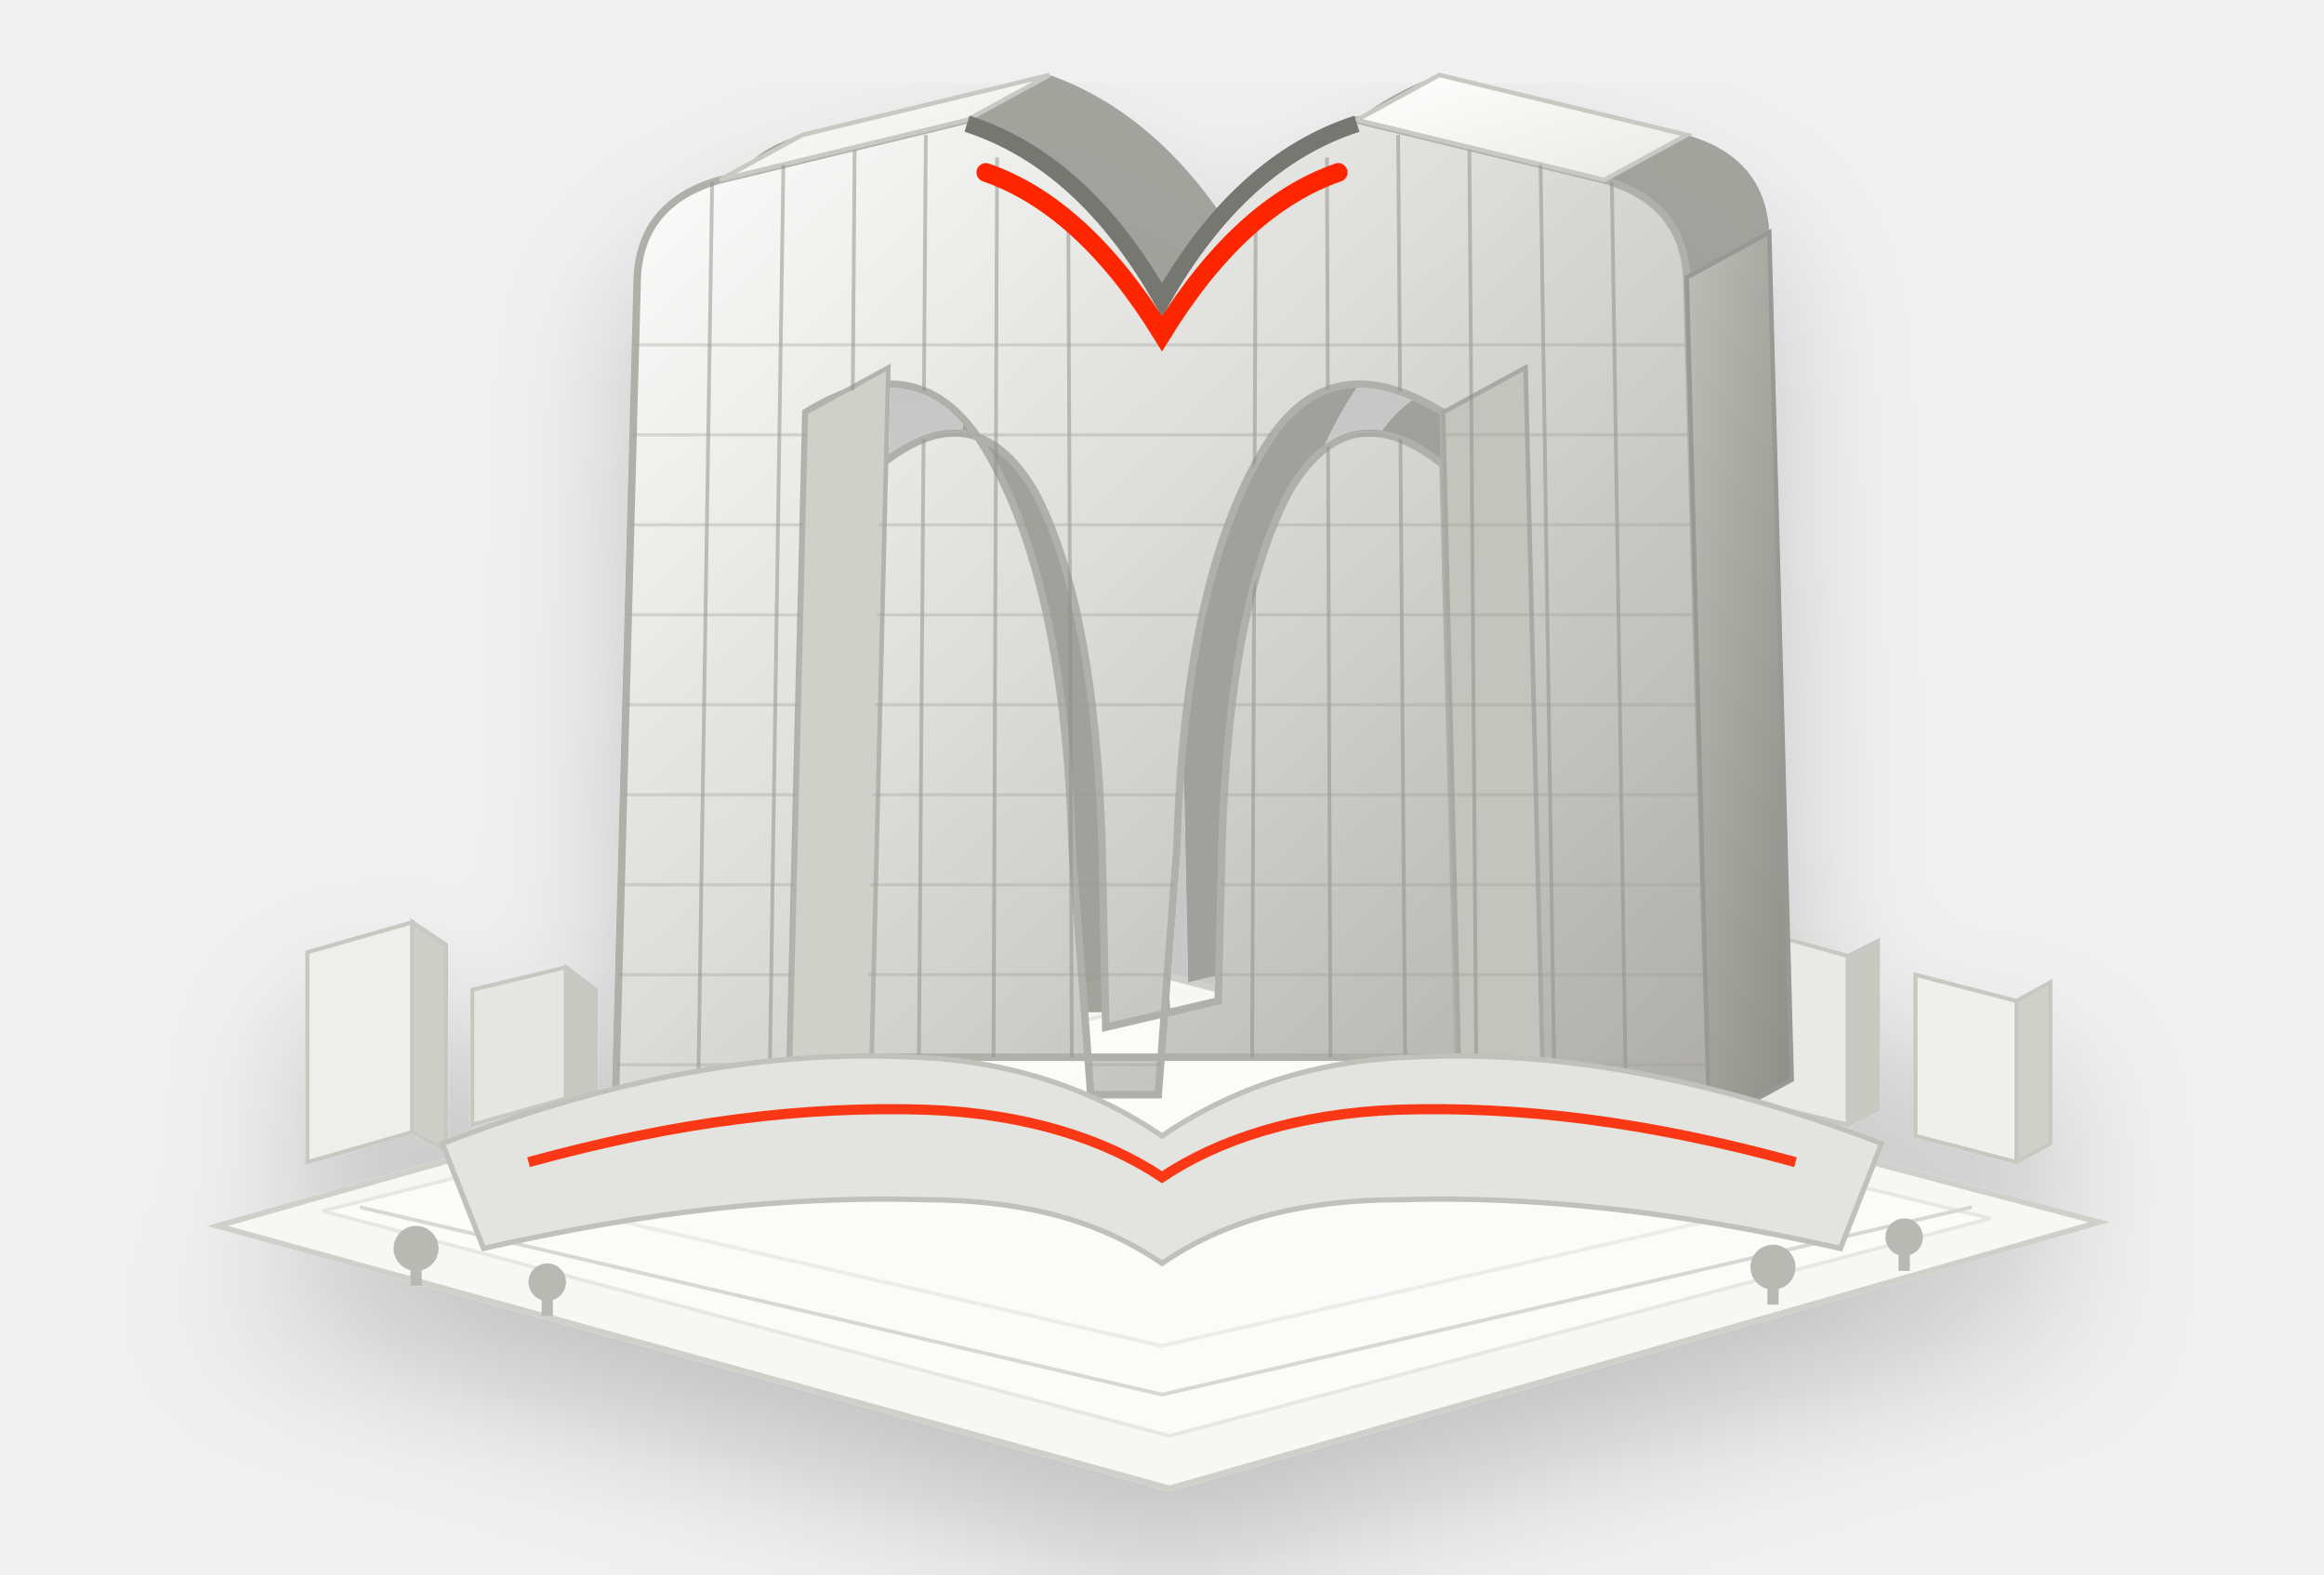
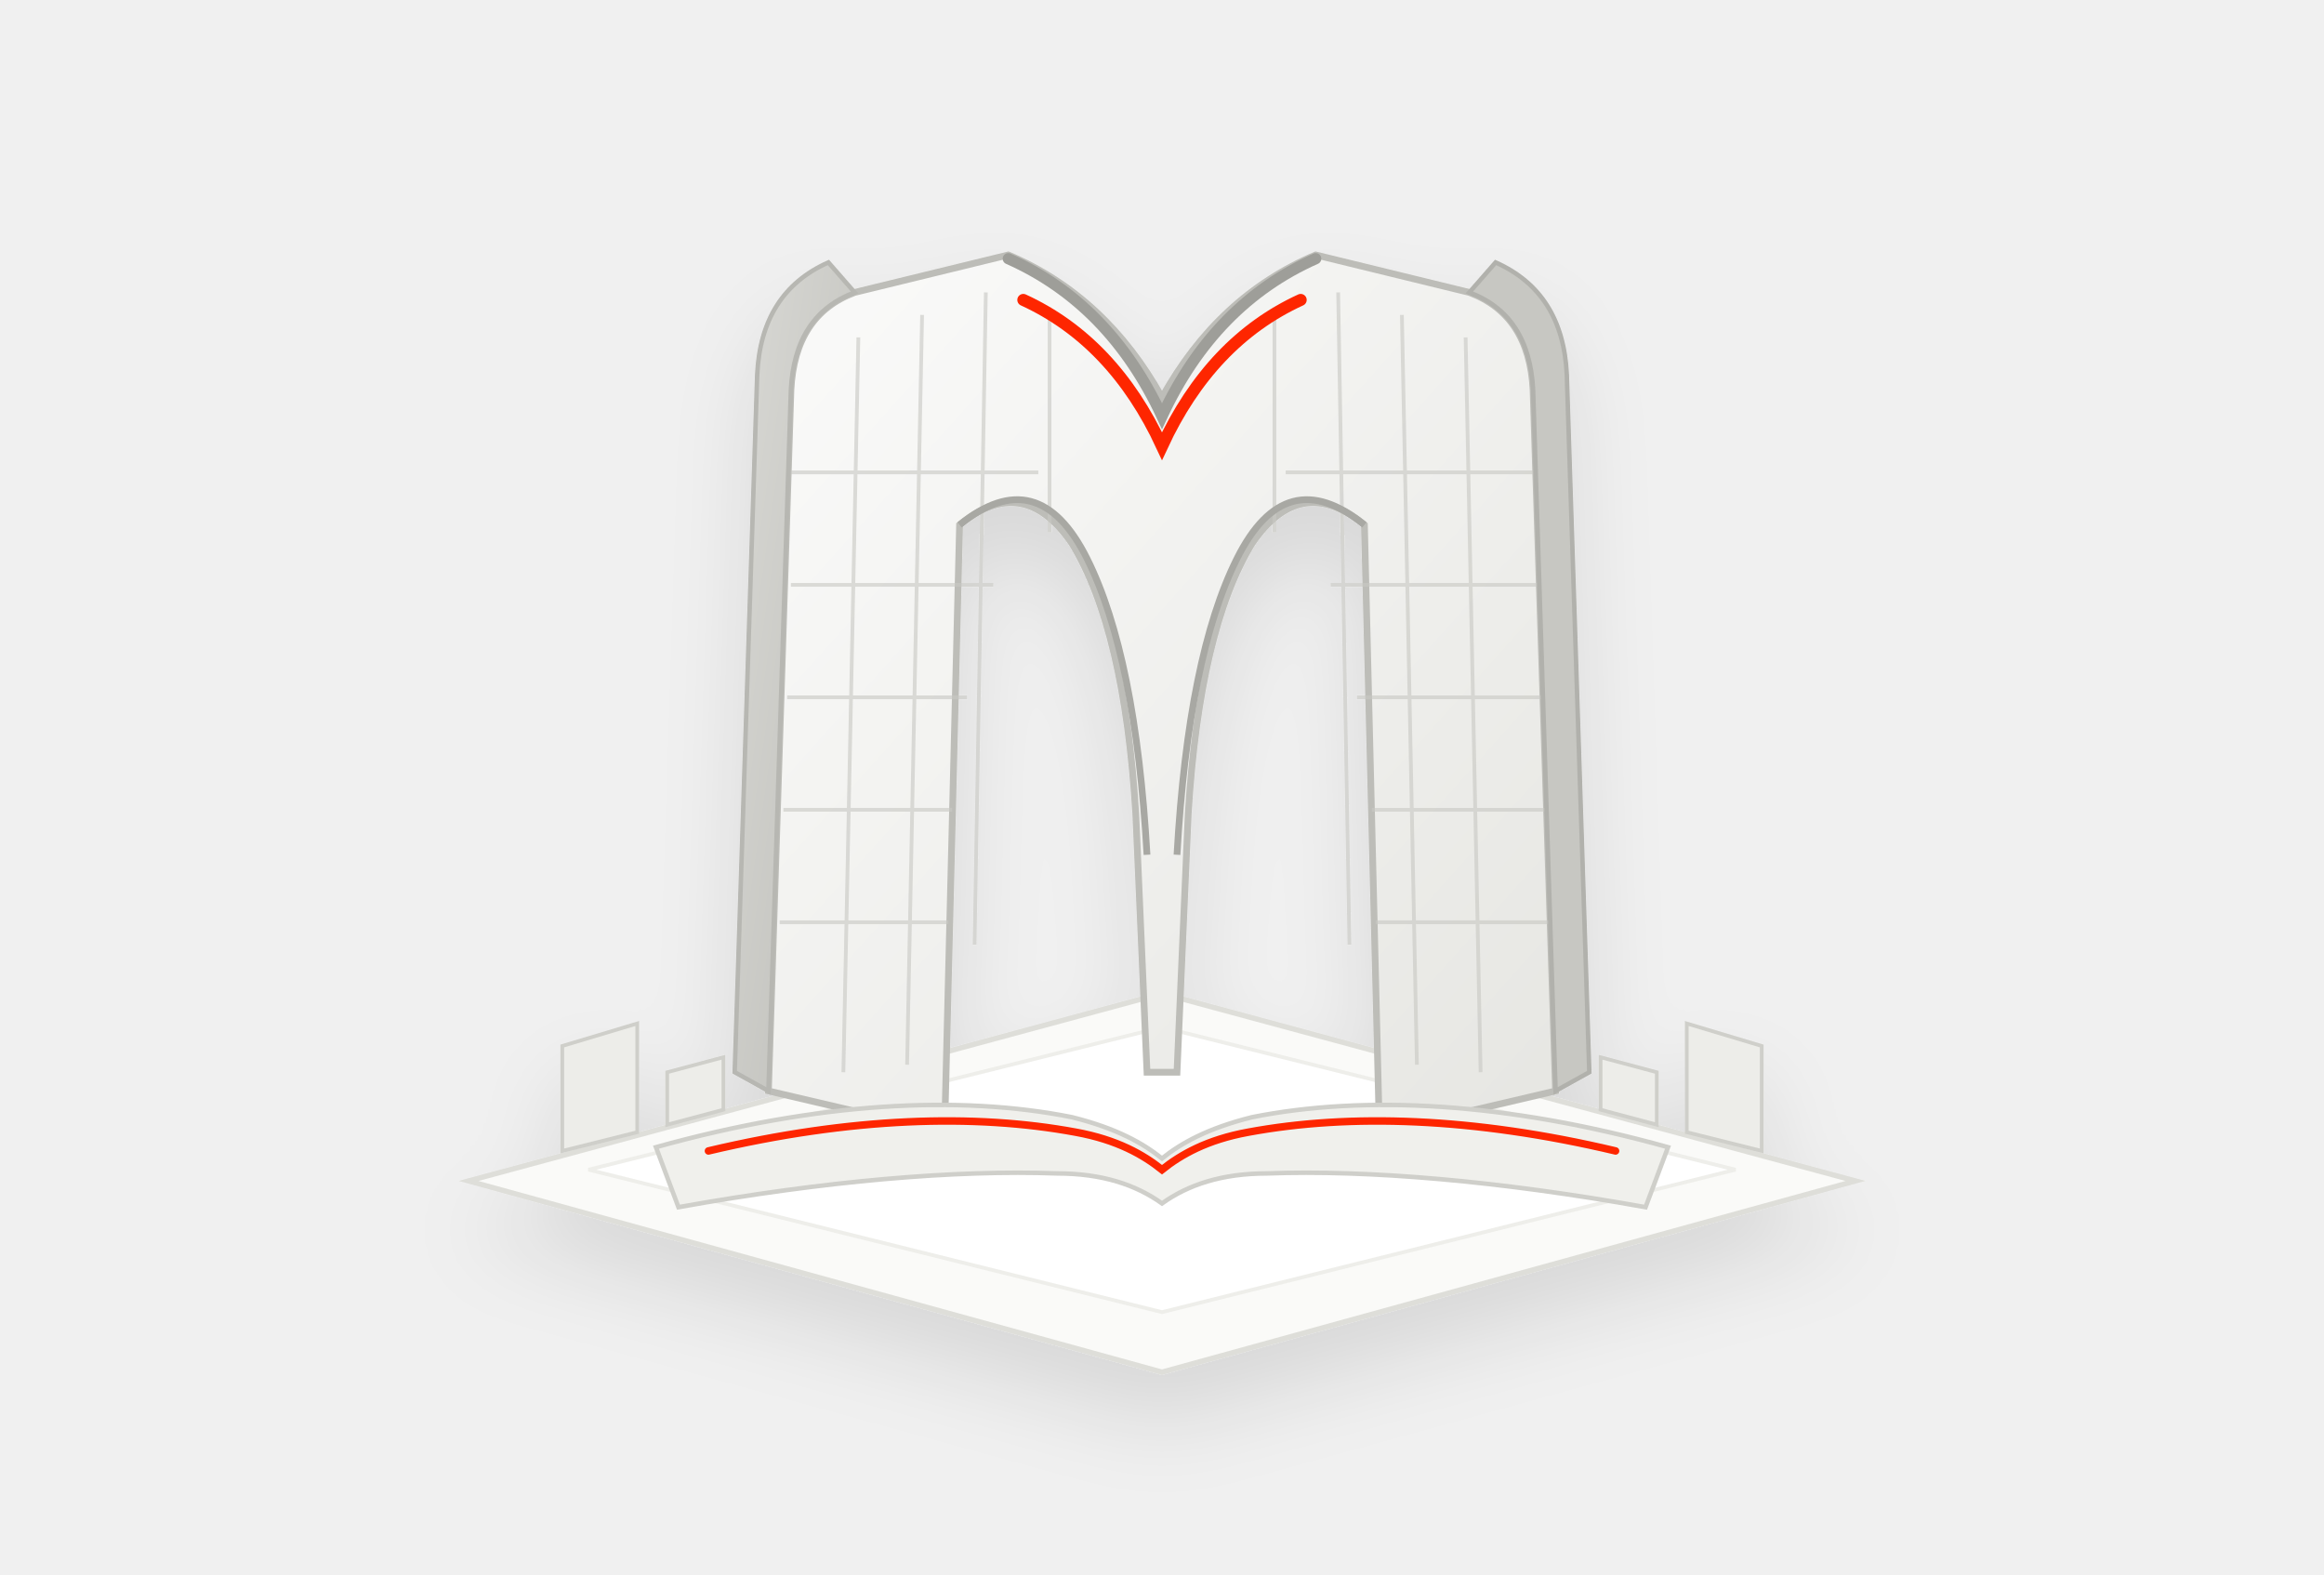
<svg xmlns="http://www.w3.org/2000/svg" viewBox="0 0 620 420" fill="none">
  <defs>
    <linearGradient id="glass" x1="0" y1="0" x2="1" y2="1">
-       <stop offset="0" stop-color="#fefefe" />
-       <stop offset=".42" stop-color="#ddddda" />
-       <stop offset="1" stop-color="#aaa9a5" />
+       <stop stop-color="#fbfbfa" />
+       <stop offset="1" stop-color="#e6e6e2" />
    </linearGradient>
    <linearGradient id="side" x1="0" y1="0" x2="1" y2="1">
-       <stop offset="0" stop-color="#bdbdb8" />
-       <stop offset="1" stop-color="#8e8e89" />
+       <stop stop-color="#d9d9d5" />
+       <stop offset="1" stop-color="#bdbdb8" />
    </linearGradient>
-     <linearGradient id="top" x1="0" y1="0" x2="1" y2="1">
-       <stop offset="0" stop-color="#ffffff" />
-       <stop offset="1" stop-color="#e9e9e5" />
-     </linearGradient>
-     <filter id="shadow" x="-30%" y="-30%" width="180%" height="220%">
-       <feDropShadow dx="0" dy="22" stdDeviation="18" flood-color="#000" flood-opacity=".18" />
+     <filter id="shadow" x="-30%" y="-30%" width="180%" height="190%">
+       <feDropShadow dx="0" dy="13" stdDeviation="11" flood-color="#000" flood-opacity=".10" />
    </filter>
-     <clipPath id="frontClip">
-       <path fill-rule="evenodd" d="M164 300 L170 74 Q171 54 192 48 L258 32 Q289 43 310 79 Q331 43 362 32 L428 48 Q449 54 450 74 L456 300 L390 316 L385 110 Q354 91 337 120 Q316 155 314 226 L309 292 L291 292 L286 226 Q284 155 263 120 Q246 91 215 110 L210 316 Z M235 124 Q260 104 276 131 Q292 161 294 225 L295 274 L325 267 L326 225 Q328 161 344 131 Q360 104 385 124 L389 282 L231 282 Z" />
-     </clipPath>
  </defs>
  <g filter="url(#shadow)">
-     <polygon points="58,327 302,258 560,326 312,397" fill="#f7f7f4" stroke="#d0d0ca" stroke-width="1.5" />
-     <polygon points="86,323 302,269 531,325 312,383" fill="#fbfbfa" stroke="#e8e8e3" stroke-width="1" />
-     <path d="M96 322 L310 372 L526 322" stroke="#d8d8d2" stroke-width="1" />
-     <path d="M123 316 L310 359 L498 316" stroke="#ecece8" stroke-width="1" />
-     <g stroke="#c8c8c2" stroke-width="1.1">
-       <polygon points="82,310 110,302 110,246 82,254" fill="#eeeeea" />
-       <polygon points="110,302 119,307 119,252 110,246" fill="#cecec9" />
-       <polygon points="126,300 151,293 151,258 126,264" fill="#e6e6e2" />
-       <polygon points="151,293 159,298 159,264 151,258" fill="#c8c8c3" />
-       <polygon points="468,294 493,300 493,255 468,248" fill="#e9e9e5" />
-       <polygon points="493,300 501,296 501,251 493,255" fill="#c9c9c4" />
-       <polygon points="511,303 538,310 538,267 511,260" fill="#efefeb" />
-       <polygon points="538,310 547,305 547,262 538,267" fill="#d0d0cb" />
+     <polygon points="125,315 310,265 495,315 310,366" fill="#fafaf8" stroke="#deded9" stroke-width="1.4" />
+     <polygon points="157,312 310,274 463,312 310,350" fill="#fff" stroke="#eeeeea" />
+     <path d="M205 291 L211 104 Q212 84 228 78 L269 68 Q295 79 310 106 Q325 79 351 68 L392 78 Q408 84 409 104 L415 291 L368 302 L364 140 Q347 126 334 145 Q320 168 317 217 L314 286 L306 286 L303 217 Q300 168 286 145 Q273 126 256 140 L252 302 Z" fill="url(#glass)" stroke="#bdbdb8" stroke-width="1.8" />
+     <path d="M205 291 L196 286 L202 100 Q203 78 221 70 L228 78 Q212 84 211 104 Z" fill="url(#side)" stroke="#b7b7b2" stroke-width="1.2" />
+     <path d="M409 104 Q408 84 392 78 L399 70 Q417 78 418 100 L424 286 L415 291 Z" fill="#c7c7c2" stroke="#b1b1ac" stroke-width="1.2" />
+     <g stroke="#c8c8c3" stroke-width="1" opacity=".62">
+       <path d="M229 90 L225 286" />
+       <path d="M246 84 L242 284" />
+       <path d="M263 78 L260 252" />
+       <path d="M280 82 L280 142" />
+       <path d="M391 90 L395 286" />
+       <path d="M374 84 L378 284" />
+       <path d="M357 78 L360 252" />
+       <path d="M340 82 L340 142" />
+       <path d="M211 126 H277" />
+       <path d="M211 156 H265" />
+       <path d="M210 186 H258" />
+       <path d="M209 216 H254" />
+       <path d="M208 246 H253" />
+       <path d="M343 126 H409" />
+       <path d="M355 156 H410" />
+       <path d="M362 186 H411" />
+       <path d="M366 216 H412" />
+       <path d="M367 246 H413" />
    </g>
-     <path fill-rule="evenodd" d="M186 287 L192 62 Q193 42 214 36 L280 20 Q311 31 332 67 Q353 31 384 20 L450 36 Q471 42 472 62 L478 288 L412 304 L407 98 Q376 79 359 108 Q338 143 336 214 L331 280 L313 280 L308 214 Q306 143 285 108 Q268 79 237 98 L232 304 Z M257 112 Q282 92 298 119 Q314 149 316 213 L317 262 L347 255 L348 213 Q350 149 366 119 Q382 92 407 112 L411 270 L253 270 Z" fill="#9a9a95" opacity=".9" />
-     <path fill-rule="evenodd" d="M164 300 L170 74 Q171 54 192 48 L258 32 Q289 43 310 79 Q331 43 362 32 L428 48 Q449 54 450 74 L456 300 L390 316 L385 110 Q354 91 337 120 Q316 155 314 226 L309 292 L291 292 L286 226 Q284 155 263 120 Q246 91 215 110 L210 316 Z M235 124 Q260 104 276 131 Q292 161 294 225 L295 274 L325 267 L326 225 Q328 161 344 131 Q360 104 385 124 L389 282 L231 282 Z" fill="url(#glass)" stroke="#b0b0aa" stroke-width="2" />
-     <path d="M192 48 L214 36 L280 20 L258 32 Z" fill="url(#top)" stroke="#c9c9c3" stroke-width="1.2" />
-     <path d="M362 32 L384 20 L450 36 L428 48 Z" fill="url(#top)" stroke="#c9c9c3" stroke-width="1.2" />
-     <path d="M450 74 L472 62 L478 288 L456 300 Z" fill="url(#side)" stroke="#999994" stroke-width="1.2" />
-     <path d="M390 316 L412 304 L407 98 L385 110 Z" fill="#c4c4bf" stroke="#a9a9a4" stroke-width="1.2" />
-     <path d="M210 316 L232 304 L237 98 L215 110 Z" fill="#d0d0cb" stroke="#b3b3ad" stroke-width="1.2" />
-     <g clip-path="url(#frontClip)" opacity=".52" stroke="#8f8f8a" stroke-width="1">
-       <path d="M190 48 L186 308" />
-       <path d="M209 44 L205 310" />
-       <path d="M228 40 L226 306" />
-       <path d="M247 36 L245 302" />
-       <path d="M266 42 L265 298" />
-       <path d="M285 56 L286 294" />
-       <path d="M335 56 L334 294" />
-       <path d="M354 42 L355 298" />
-       <path d="M373 36 L375 302" />
-       <path d="M392 40 L394 306" />
-       <path d="M411 44 L415 310" />
-       <path d="M430 48 L434 308" />
-     </g>
-     <g clip-path="url(#frontClip)" opacity=".34" stroke="#9d9d98" stroke-width=".85">
-       <path d="M150 92 H466" />
-       <path d="M150 116 H466" />
-       <path d="M150 140 H466" />
-       <path d="M150 164 H466" />
-       <path d="M150 188 H466" />
-       <path d="M150 212 H466" />
-       <path d="M150 236 H466" />
-       <path d="M150 260 H466" />
-       <path d="M150 284 H466" />
-     </g>
-     <path d="M258 33 Q289 43 310 80 Q331 43 362 33" stroke="#777772" stroke-width="4.5" fill="none" />
-     <path d="M263 46 Q289 55 310 89 Q331 55 357 46" stroke="#FE2601" stroke-width="5" fill="none" stroke-linecap="round" />
-     <path d="M118 305 C165 287 206 280 244 282 C272 283 294 292 310 303 C326 292 348 283 376 282 C414 280 455 287 502 305 L491 333 C447 323 409 319 374 320 C346 320 326 326 310 337 C294 326 274 320 246 320 C211 319 173 323 129 333 Z" fill="#e3e3df" stroke="#c1c1bb" stroke-width="1.4" />
-     <path d="M141 310 C181 299 215 295 247 296 C274 297 295 304 310 314 C325 304 346 297 373 296 C405 295 439 299 479 310" stroke="#FE2601" stroke-width="2.7" fill="none" opacity=".9" />
-     <g fill="#b9b9b3">
-       <circle cx="111" cy="333" r="6" />
-       <rect x="109.5" y="333" width="3" height="10" />
-       <circle cx="146" cy="342" r="5" />
-       <rect x="144.5" y="342" width="3" height="9" />
-       <circle cx="473" cy="338" r="6" />
-       <rect x="471.5" y="338" width="3" height="10" />
-       <circle cx="508" cy="330" r="5" />
-       <rect x="506.5" y="330" width="3" height="9" />
+     <path d="M269 69 Q296 81 310 111 Q324 81 351 69" stroke="#9e9e99" stroke-width="3" stroke-linecap="round" />
+     <path d="M273 80 Q297 91 310 119 Q323 91 347 80" stroke="#FE2601" stroke-width="3.2" stroke-linecap="round" />
+     <path d="M256 140 Q277 123 290 149 Q303 175 306 228" stroke="#a8a8a3" stroke-width="1.8" />
+     <path d="M364 140 Q343 123 330 149 Q317 175 314 228" stroke="#a8a8a3" stroke-width="1.8" />
+     <path d="M175 306 C218 294 256 292 286 298 C298 301 305 305 310 309 C315 305 322 301 334 298 C364 292 402 294 445 306 L439 322 C400 315 365 312 338 313 C326 313 317 316 310 321 C303 316 294 313 282 313 C255 312 220 315 181 322 Z" fill="#f0f0ec" stroke="#cfcfca" stroke-width="1.2" />
+     <path d="M189 307 C227 298 260 297 287 302 C298 304 305 308 310 312 C315 308 322 304 333 302 C360 297 393 298 431 307" stroke="#FE2601" stroke-width="2" stroke-linecap="round" />
+     <g fill="#ededE9" stroke="#cfcfca" stroke-width="1">
+       <polygon points="150,307 170,302 170,273 150,279" />
+       <polygon points="178,300 193,296 193,282 178,286" />
+       <polygon points="450,302 470,307 470,279 450,273" />
+       <polygon points="427,296 442,300 442,286 427,282" />
    </g>
  </g>
</svg>
